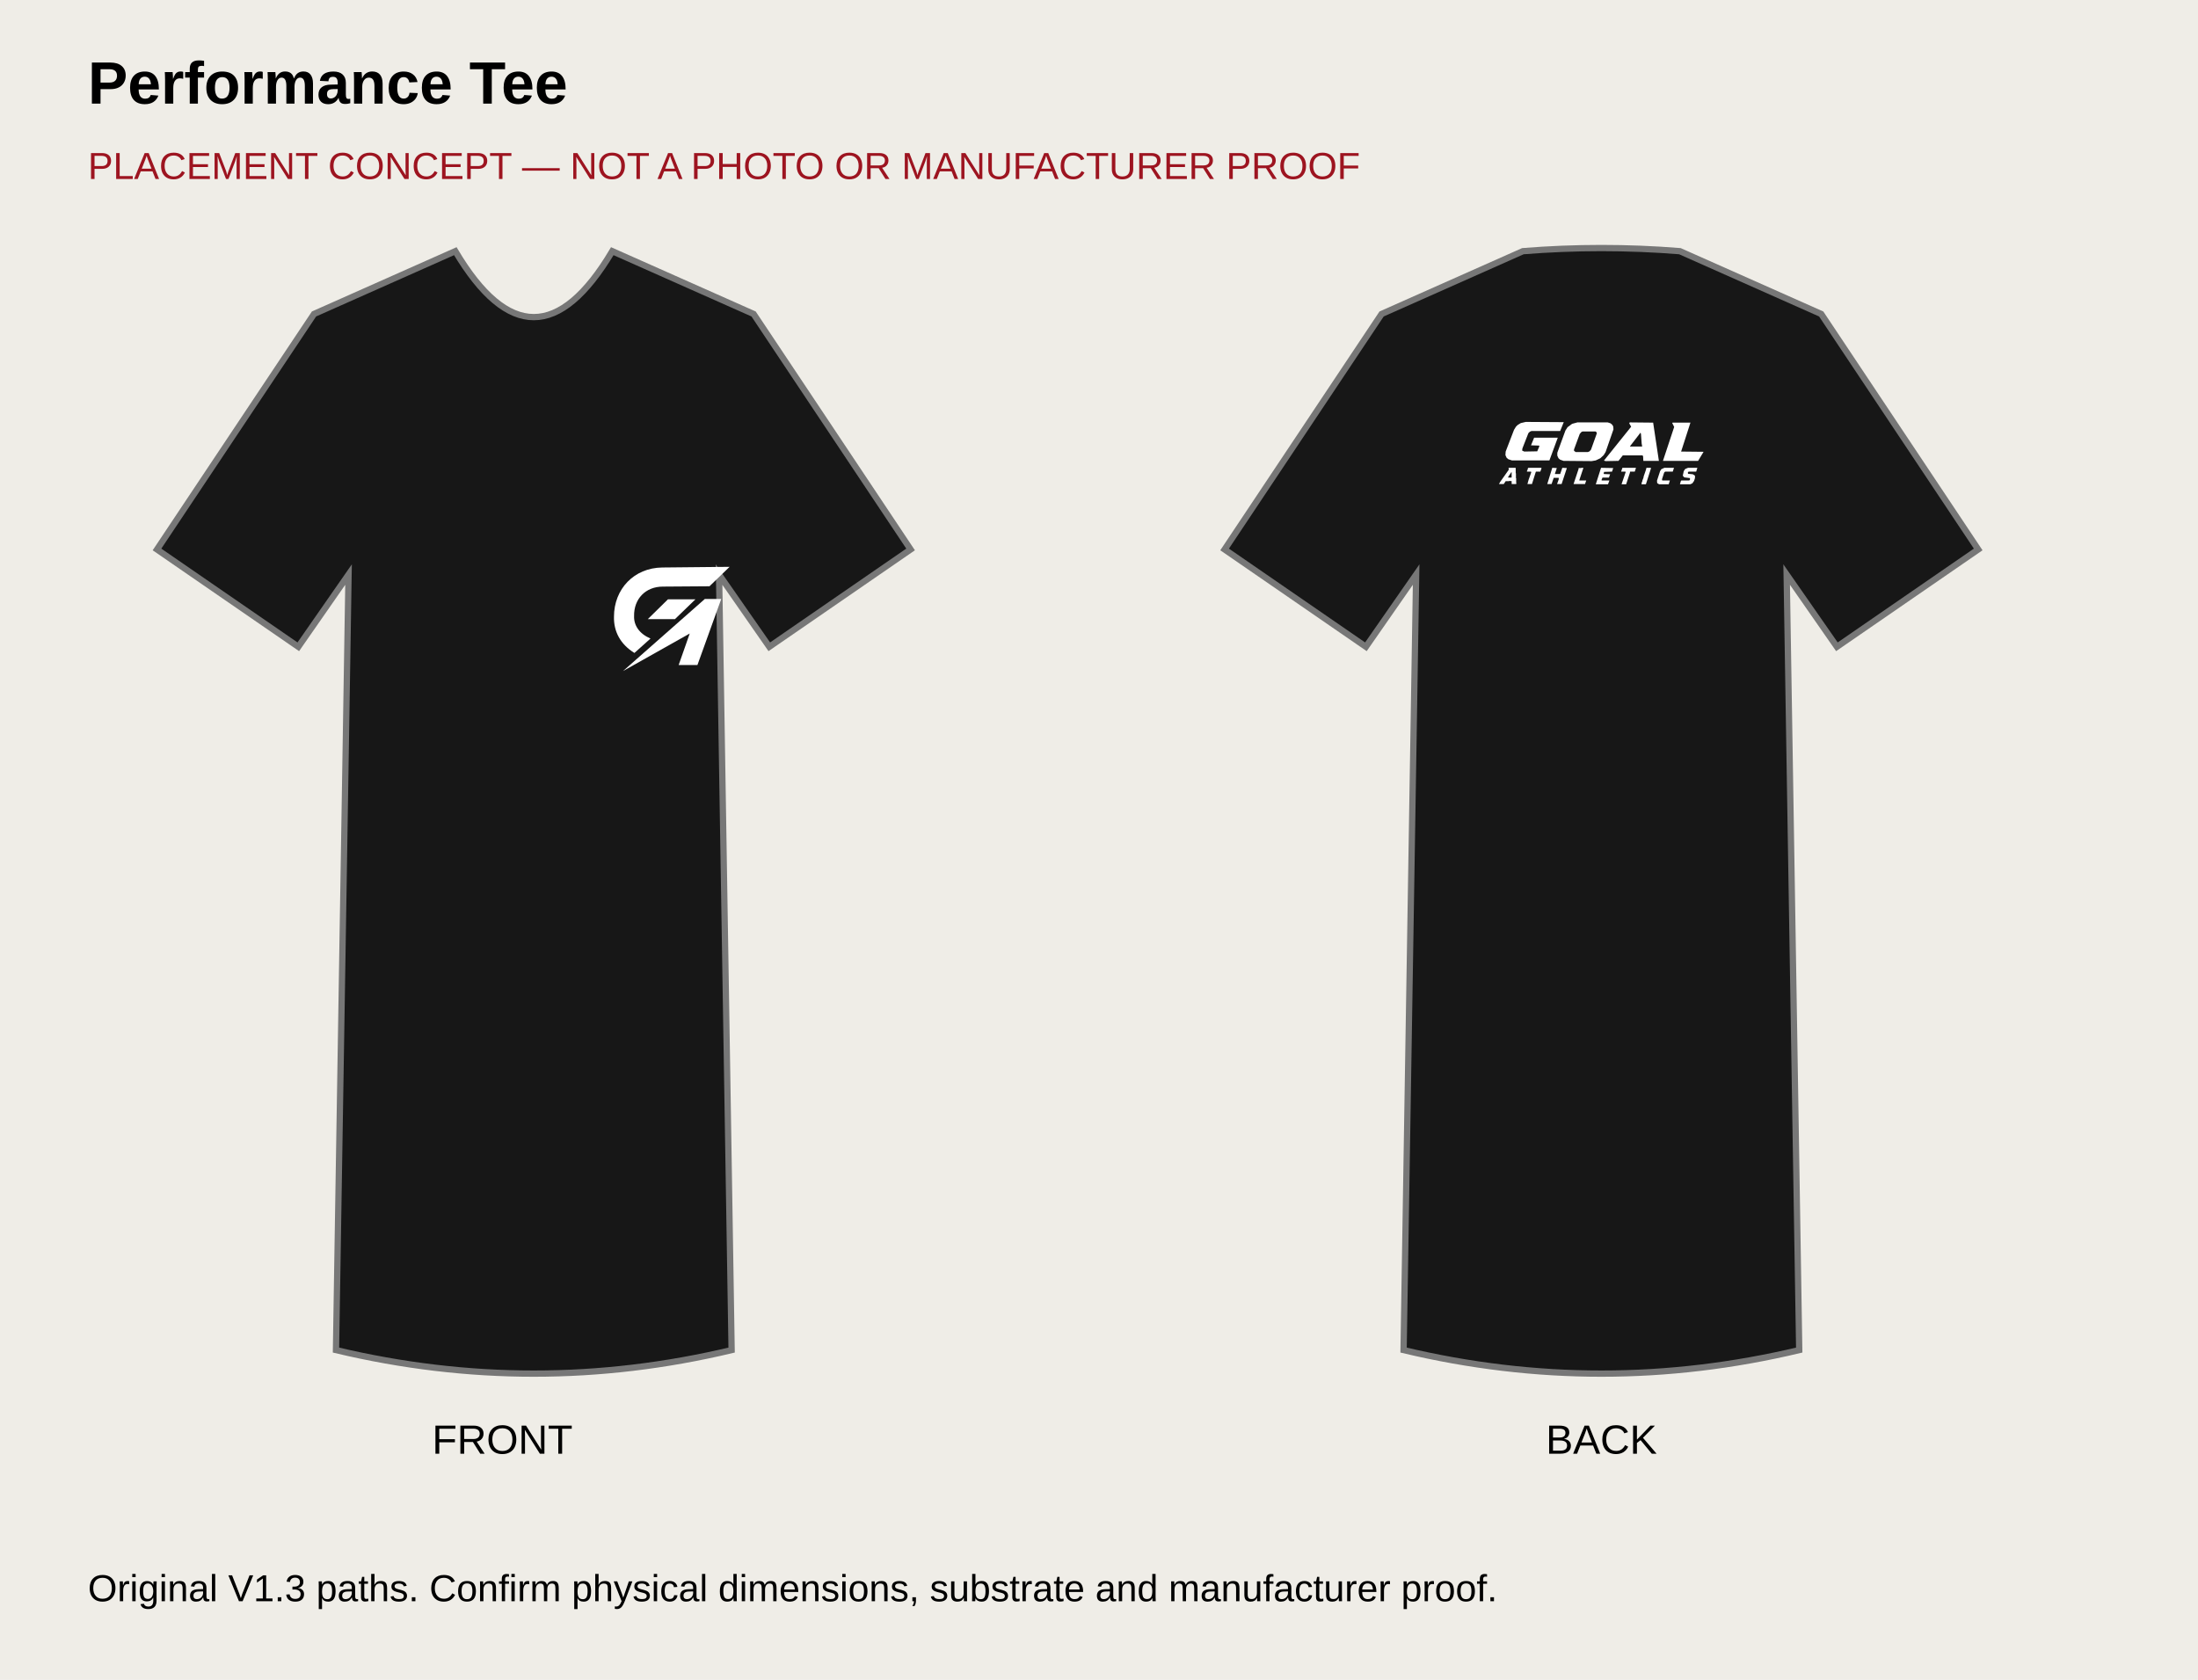
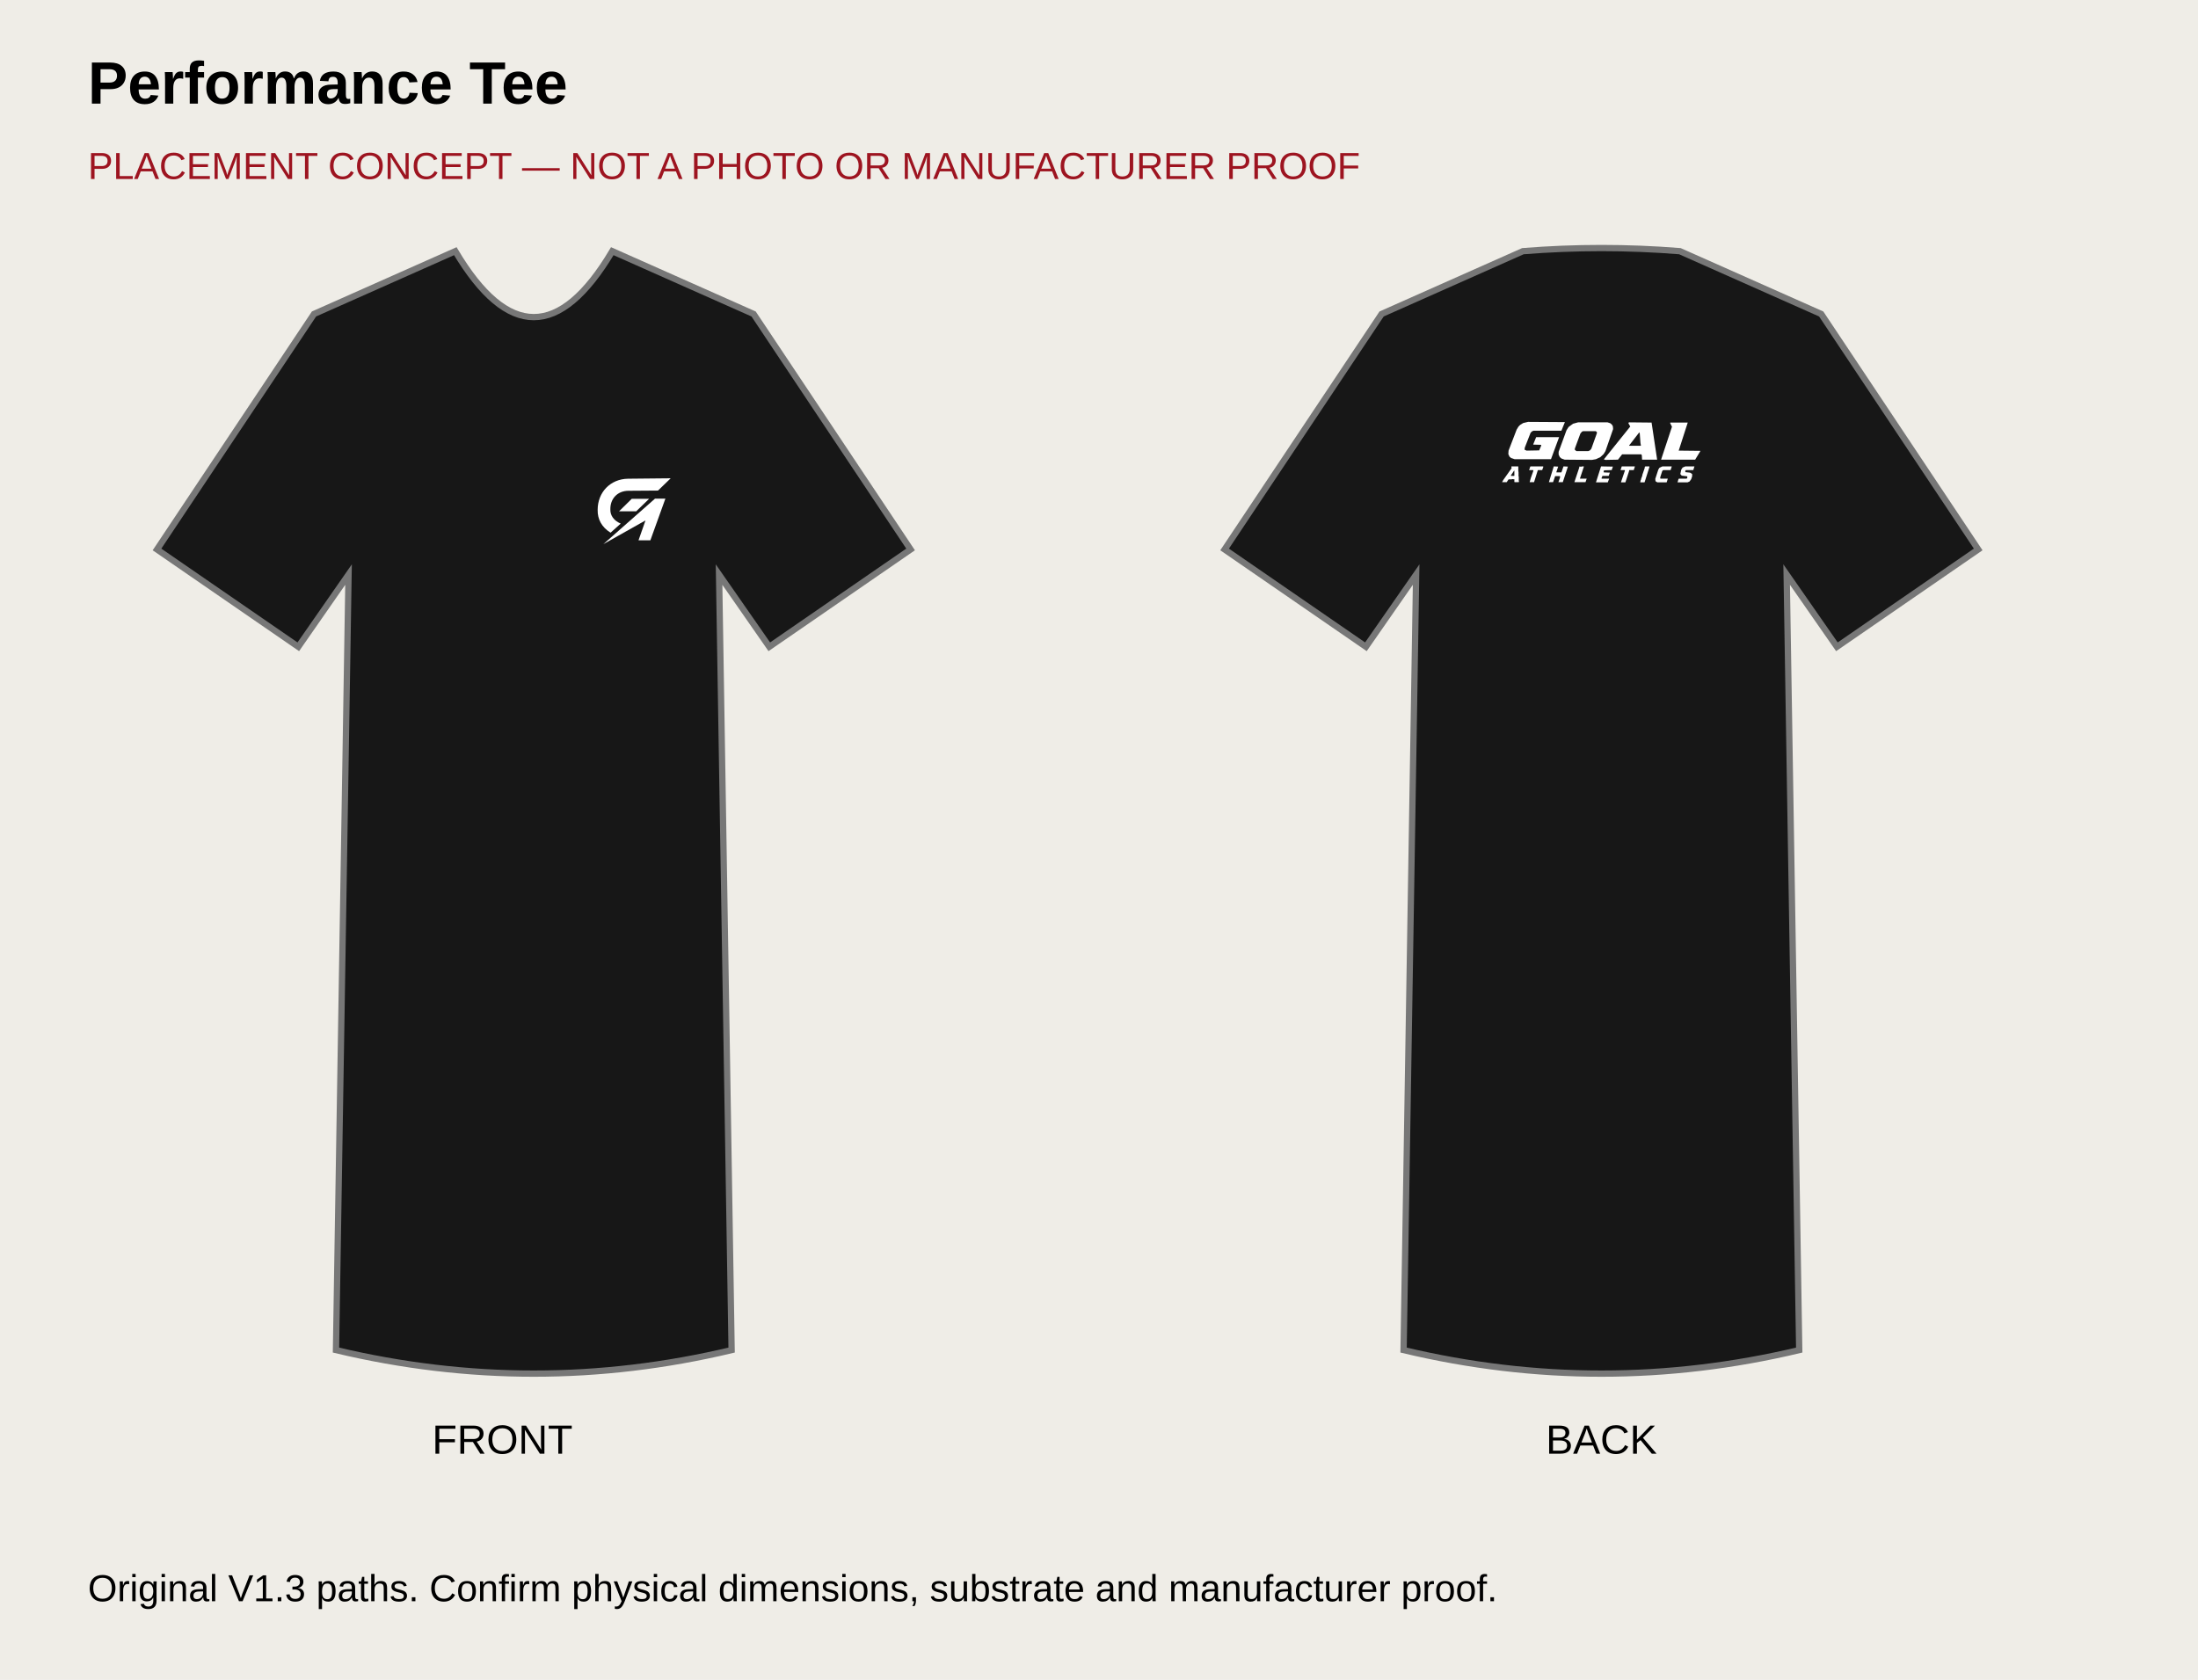
<svg xmlns="http://www.w3.org/2000/svg" viewBox="0 0 700 535">
  <rect width="700" height="535" fill="#efede7" />
  <text x="28" y="33" font-family="Arial" font-size="19" font-weight="bold">Performance Tee</text>
  <text x="28" y="57" font-family="Arial" font-size="12" fill="#9d1420">PLACEMENT CONCEPT — NOT A PHOTO OR MANUFACTURER PROOF</text>
  <g transform="translate(10,80)">
    <path d="M90 20L135 0Q160 42 185 0L230 20L280 95L235 126L219 103L223 350Q160 365 97 350L101 103L85 126L40 95Z" fill="#171717" stroke="#777" stroke-width="2" />
-     <svg x="185" y="100" width="38" height="34.371" viewBox="40 457 356 322" preserveAspectRatio="xMidYMid meet">
+     <svg x="180" y="72" width="24" height="21.708" viewBox="40 457 356 322" preserveAspectRatio="xMidYMid meet">
      <path id="shape-1" d="M 390,462 L 189,464 C 105,465 45,528 45,611 C 44,655 64,693 106,719 L 154,676 C 121,662 104,637 105,609 C 104,558 139,521 191,521 L 330,520 Z" fill="#FFFFFF" fill-rule="evenodd" />
      <path id="shape-2" d="M 206,559 L 288,559 L 227,618 L 146,618 Z" fill="#FFFFFF" fill-rule="evenodd" />
      <path id="shape-3" d="M 316,558 L 365,558 L 294,755 L 238,755 L 271,661 L 72,773 Z" fill="#FFFFFF" fill-rule="evenodd" />
    </svg>
  </g>
  <g transform="translate(350,80)">
    <path d="M90 20L135 0Q160 -2 185 0L230 20L280 95L235 126L219 103L223 350Q160 365 97 350L101 103L85 126L40 95Z" fill="#171717" stroke="#777" stroke-width="2" />
-     <svg x="127" y="54" width="66" height="20.706" viewBox="349 491 867 272" preserveAspectRatio="xMidYMid meet">
+     <svg x="128" y="54" width="64" height="20.078" viewBox="349 491 867 272" preserveAspectRatio="xMidYMid meet">
      <path id="shape-1" d="M 381,635 L 386,646 L 393,652 L 408,657 L 565,657 L 600,562 L 501,562 L 488,594 L 522,595 L 523,598 L 514,619 L 460,620 L 451,616 L 452,607 L 477,543 L 483,537 L 490,534 L 610,534 L 625,497 L 466,496 L 445,501 L 432,509 L 425,516 L 417,529 L 382,620 Z" fill="#FFFFFF" fill-rule="evenodd" />
      <path id="shape-2" d="M 598,625 L 598,637 L 603,648 L 610,654 L 624,659 L 742,660 L 759,657 L 778,648 L 792,635 L 800,622 L 833,527 L 832,515 L 828,508 L 821,502 L 809,498 L 682,498 L 660,504 L 641,518 L 632,532 Z M 668,611 L 692,546 L 699,538 L 704,536 L 758,536 L 763,540 L 763,545 L 739,612 L 733,619 L 726,622 L 675,622 L 668,617 Z" fill="#FFFFFF" fill-rule="evenodd" />
      <path id="shape-3" d="M 793,658 L 801,660 L 854,659 L 872,636 L 955,636 L 957,641 L 958,659 L 1023,659 L 999,499 L 901,498 L 899,502 L 907,516 Z M 902,598 L 946,541 L 948,546 L 951,587 L 953,598 L 952,599 L 903,599 Z" fill="#FFFFFF" fill-rule="evenodd" />
      <path id="shape-4" d="M 1040,659 L 1187,659 L 1210,621 L 1116,620 L 1155,499 L 1080,499 L 1079,501 L 1087,517 Z" fill="#FFFFFF" fill-rule="evenodd" />
      <path id="shape-5" d="M 354,756 L 374,756 L 382,744 L 396,744 L 397,743 L 402,743 L 403,744 L 406,743 L 407,744 L 407,755 L 408,756 L 426,756 L 427,752 L 426,751 L 426,732 L 425,731 L 425,712 L 424,711 L 425,710 L 424,709 L 424,689 L 423,688 L 395,688 L 394,689 L 395,696 L 359,747 Z M 392,727 L 406,706 L 407,707 L 407,728 L 406,729 L 393,729 Z" fill="#FFFFFF" fill-rule="evenodd" />
      <path id="shape-6" d="M 471,701 L 471,704 L 488,704 L 489,707 L 478,738 L 473,756 L 492,756 L 508,705 L 509,704 L 527,704 L 532,690 L 531,688 L 477,688 L 475,690 L 473,698 Z" fill="#FFFFFF" fill-rule="evenodd" />
      <path id="shape-7" d="M 556,756 L 574,756 L 583,730 L 604,730 L 604,736 L 597,756 L 616,756 L 638,689 L 619,688 L 610,714 L 589,714 L 588,713 L 596,689 L 577,688 Z" fill="#FFFFFF" fill-rule="evenodd" />
      <path id="shape-8" d="M 666,756 L 714,756 L 719,741 L 691,741 L 690,740 L 707,689 L 706,688 L 699,688 L 698,689 L 690,689 L 689,688 L 687,690 L 687,693 Z" fill="#FFFFFF" fill-rule="evenodd" />
      <path id="shape-9" d="M 759,757 L 810,757 L 816,741 L 784,741 L 783,739 L 787,729 L 814,729 L 819,715 L 793,714 L 792,711 L 794,705 L 827,704 L 832,689 L 781,688 Z" fill="#FFFFFF" fill-rule="evenodd" />
      <path id="shape-10" d="M 865,704 L 883,704 L 884,706 L 867,756 L 868,757 L 886,757 L 902,708 L 902,705 L 903,704 L 922,704 L 927,689 L 926,688 L 871,688 L 870,689 Z" fill="#FFFFFF" fill-rule="evenodd" />
      <path id="shape-11" d="M 950,757 L 968,757 L 969,756 L 990,690 L 989,688 L 972,688 L 970,690 L 969,696 L 959,725 L 959,728 L 954,741 L 954,744 L 952,747 Z" fill="#FFFFFF" fill-rule="evenodd" />
      <path id="shape-12" d="M 1015,742 L 1016,752 L 1024,757 L 1064,757 L 1069,741 L 1037,741 L 1036,736 L 1045,708 L 1049,704 L 1081,704 L 1086,689 L 1085,688 L 1046,688 L 1033,694 L 1028,702 Z" fill="#FFFFFF" fill-rule="evenodd" />
      <path id="shape-13" d="M 1111,757 L 1154,757 L 1163,753 L 1170,743 L 1174,731 L 1174,721 L 1165,715 L 1145,713 L 1144,708 L 1147,704 L 1179,704 L 1184,688 L 1145,688 L 1133,693 L 1127,702 L 1123,721 L 1129,728 L 1153,731 L 1153,738 L 1150,741 L 1117,741 L 1115,743 Z" fill="#FFFFFF" fill-rule="evenodd" />
    </svg>
  </g>
  <text x="160" y="463" text-anchor="middle" font-family="Arial" font-size="13">FRONT</text>
  <text x="510" y="463" text-anchor="middle" font-family="Arial" font-size="13">BACK</text>
  <text x="28" y="510" font-family="Arial" font-size="12">Original V1.3 paths. Confirm physical dimensions, substrate and manufacturer proof.</text>
</svg>
